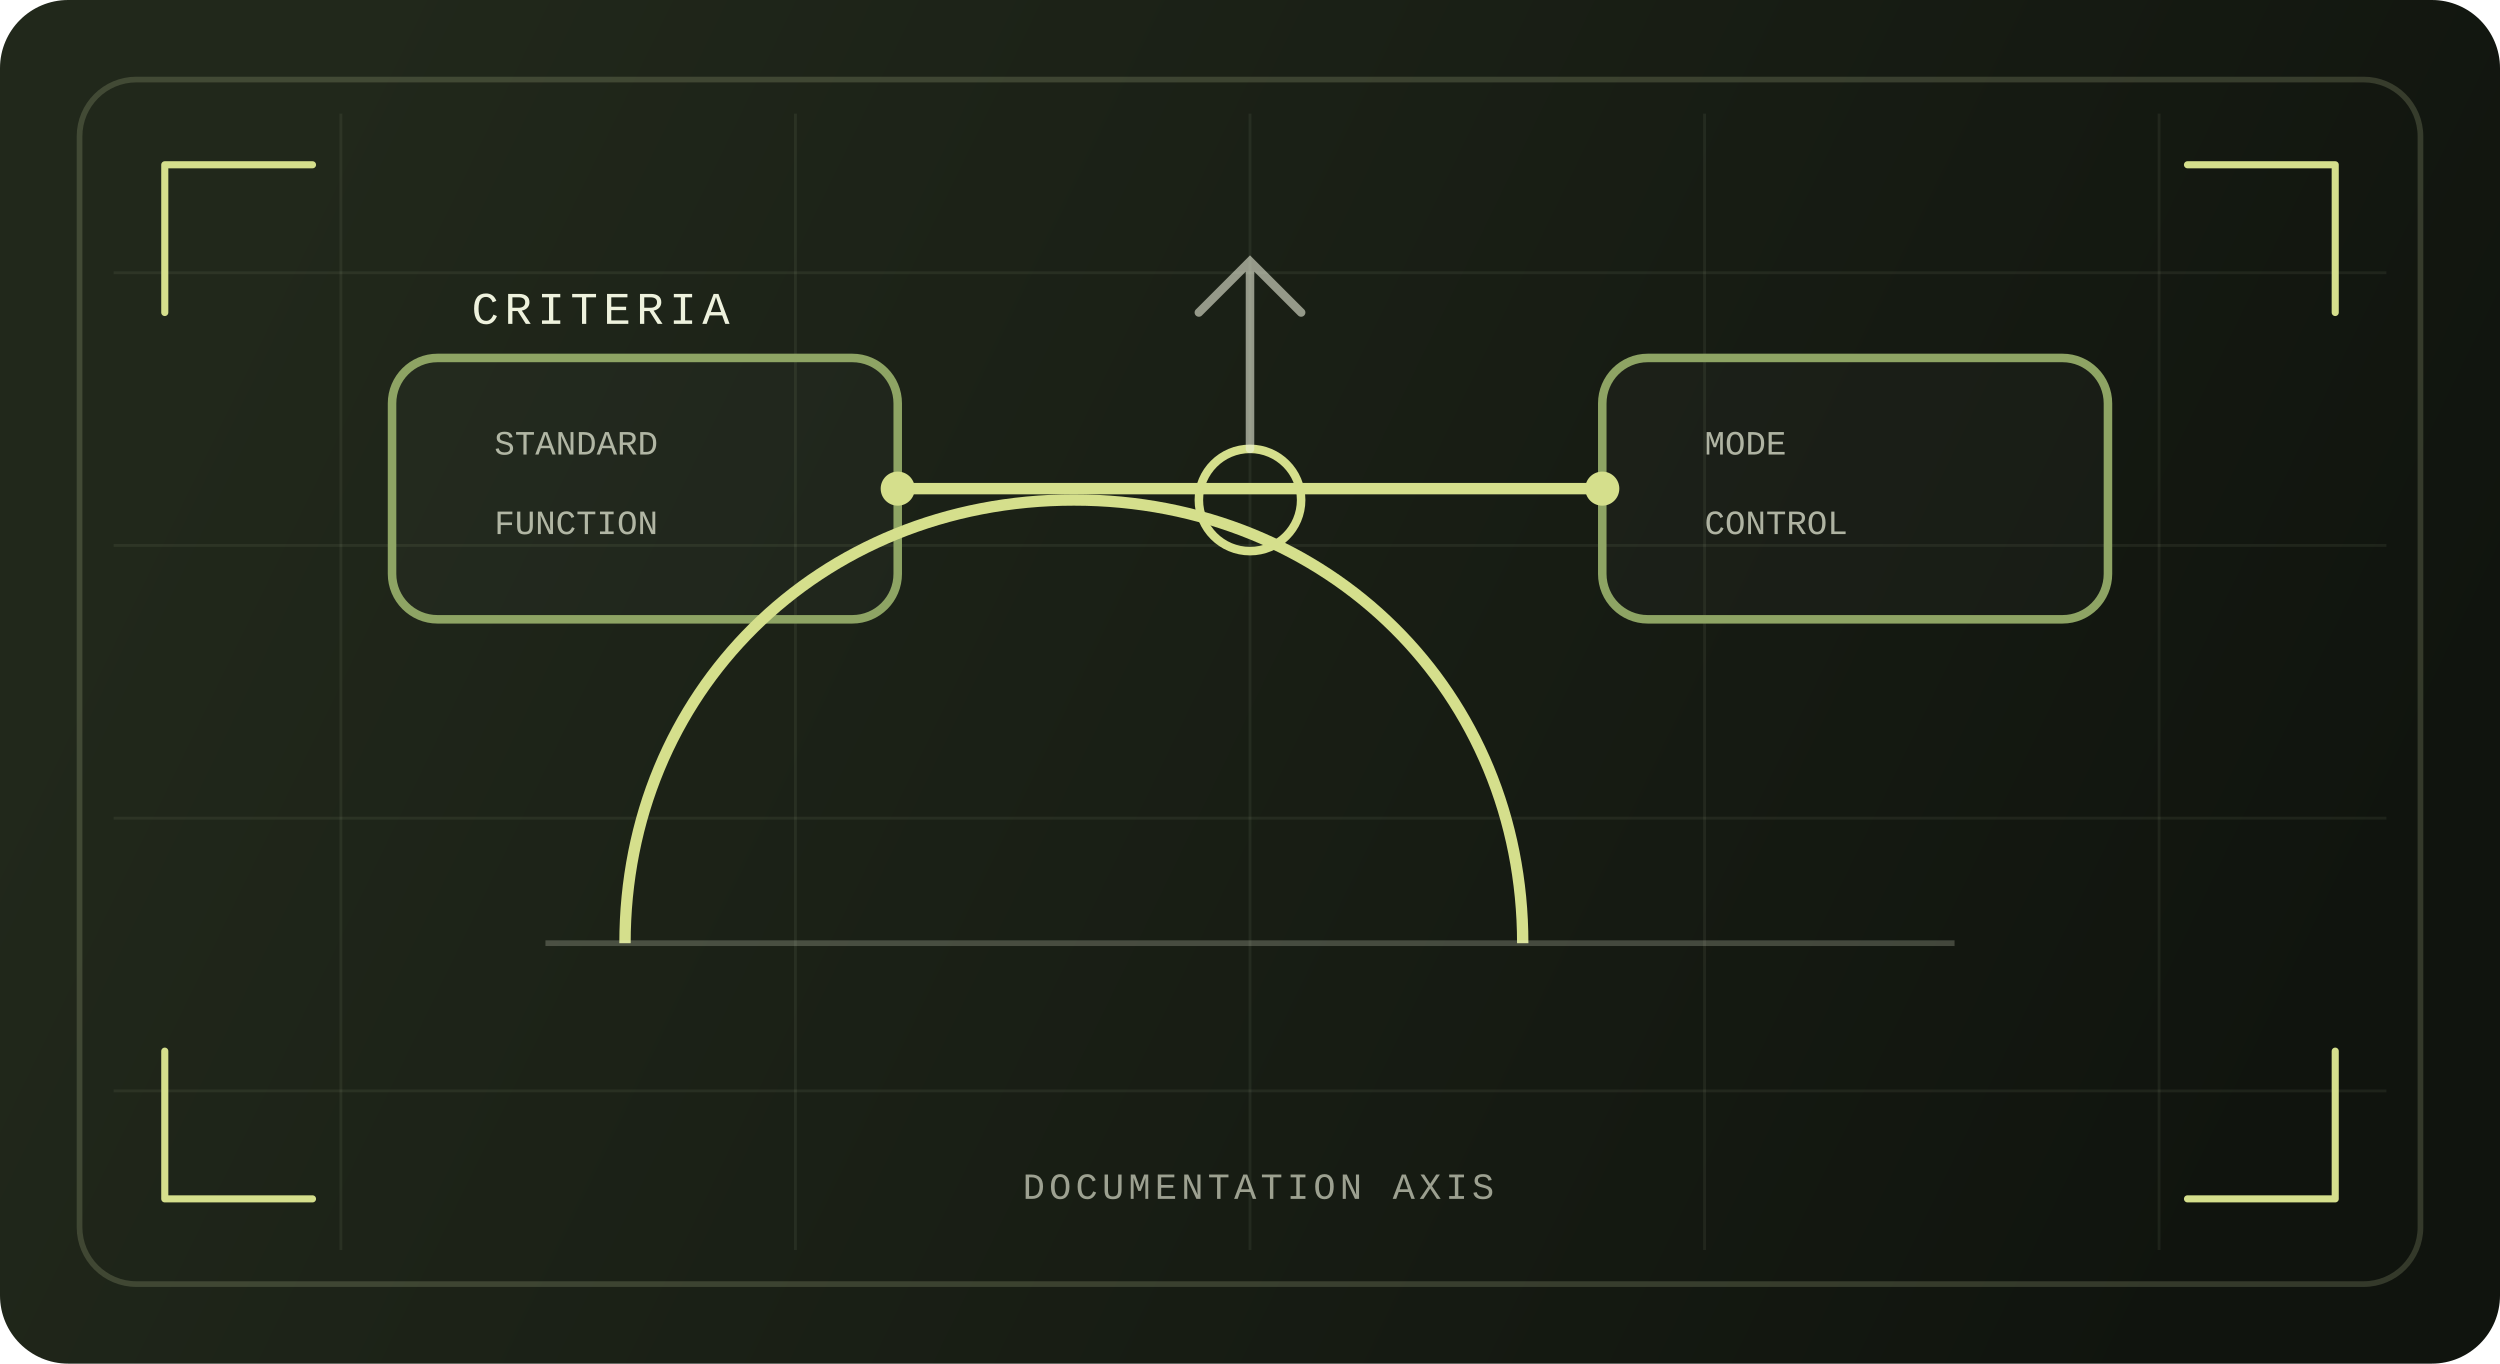
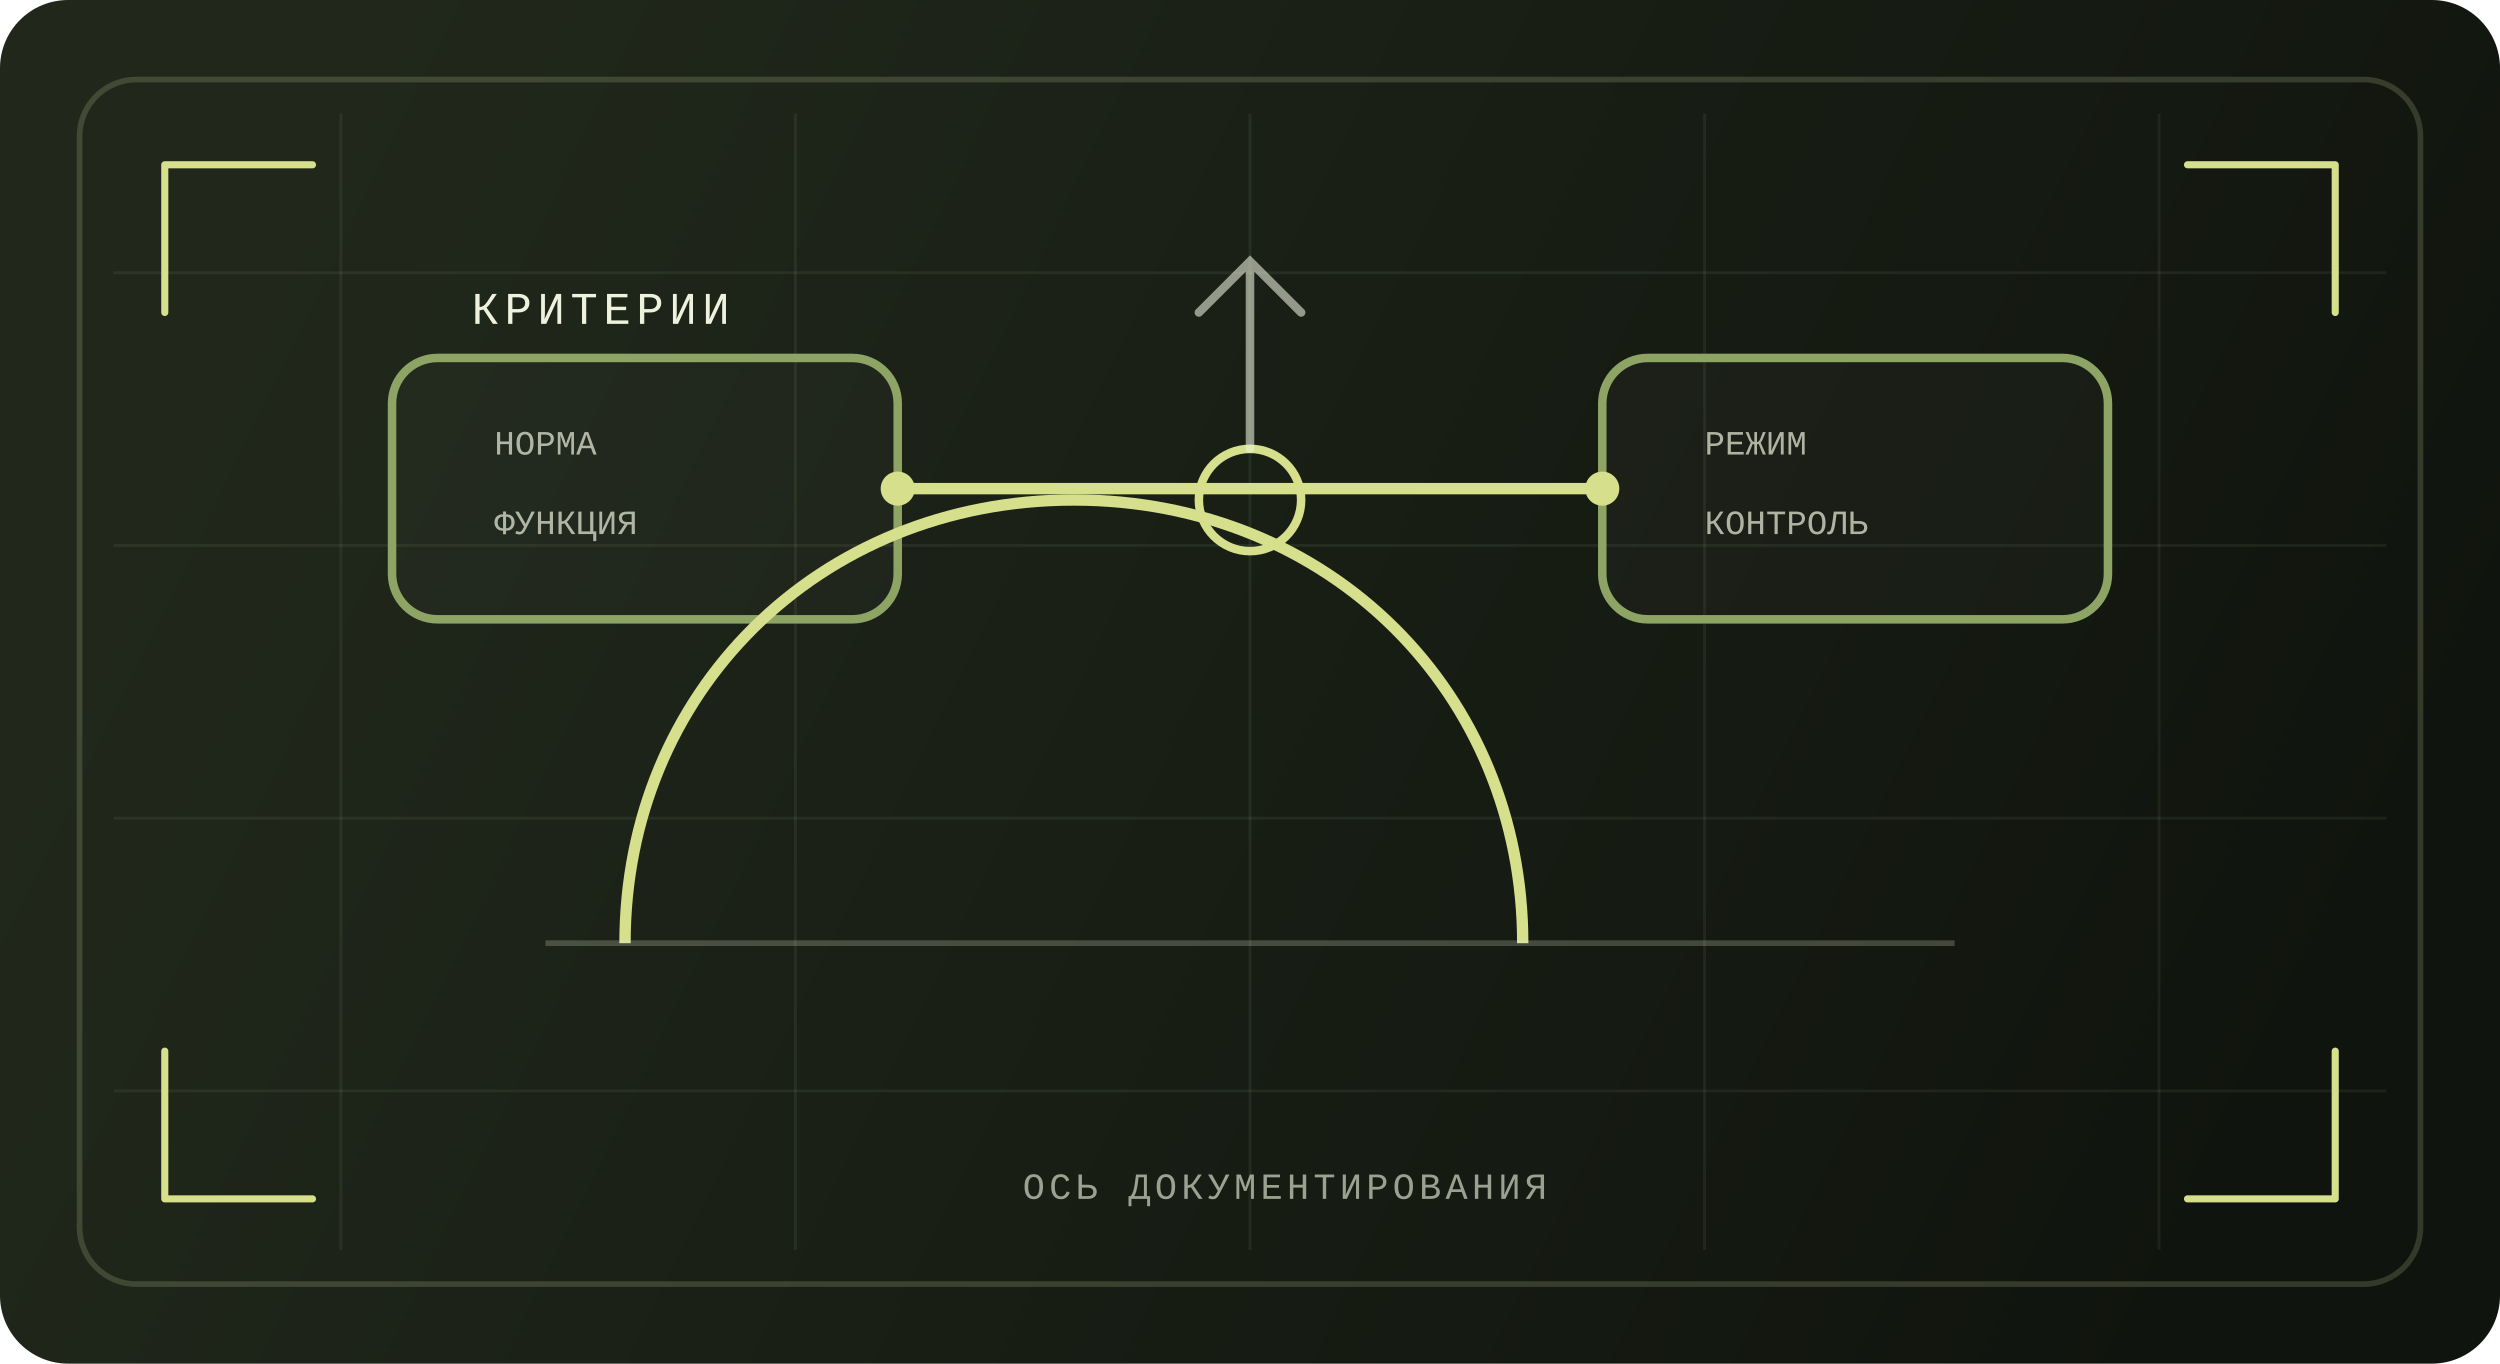
<svg xmlns="http://www.w3.org/2000/svg" viewBox="0 0 880 480" fill="none">
  <defs>
    <linearGradient id="cmpBg" x1="90" y1="80" x2="790" y2="420" gradientUnits="userSpaceOnUse">
      <stop stop-color="#21281b" />
      <stop offset="1" stop-color="#10140e" />
    </linearGradient>
  </defs>
  <rect width="880" height="480" rx="24" fill="url(#cmpBg)" />
  <path d="M40 96H840M40 192H840M40 288H840M40 384H840" stroke="rgba(227,234,191,.07)" />
  <path d="M120 40V440M280 40V440M440 40V440M600 40V440M760 40V440" stroke="rgba(227,234,191,.07)" />
  <rect x="28" y="28" width="824" height="424" rx="20" stroke="rgba(217,227,172,.18)" stroke-width="2" />
  <path d="M58 58h52M58 58v52M822 58h-52M822 58v52M58 422h52M58 422v-52M822 422h-52M822 422v-52" stroke="#d5df8c" stroke-width="2.5" stroke-linecap="round" />
  <rect x="138" y="126" width="178" height="92" rx="16" fill="rgba(255,255,255,.02)" stroke="#8ea464" stroke-width="3" />
  <rect x="564" y="126" width="178" height="92" rx="16" fill="rgba(255,255,255,.02)" stroke="#8ea464" stroke-width="3" />
-   <text x="166" y="114" fill="#eef2dd" font-family="Consolas, 'Courier New', monospace" font-size="16" letter-spacing="2">CRITERIA</text>
-   <text x="174" y="160" fill="rgba(238,242,221,.7)" font-family="Consolas, 'Courier New', monospace" font-size="12">STANDARD</text>
-   <text x="174" y="188" fill="rgba(238,242,221,.7)" font-family="Consolas, 'Courier New', monospace" font-size="12">FUNCTION</text>
-   <text x="600" y="160" fill="rgba(238,242,221,.7)" font-family="Consolas, 'Courier New', monospace" font-size="12">MODE</text>
-   <text x="600" y="188" fill="rgba(238,242,221,.7)" font-family="Consolas, 'Courier New', monospace" font-size="12">CONTROL</text>
+   <text x="166" y="114" fill="#eef2dd" font-family="Consolas, 'Courier New', monospace" font-size="16" letter-spacing="2">КРИТЕРИИ</text>
+   <text x="174" y="160" fill="rgba(238,242,221,.7)" font-family="Consolas, 'Courier New', monospace" font-size="12">НОРМА</text>
+   <text x="174" y="188" fill="rgba(238,242,221,.7)" font-family="Consolas, 'Courier New', monospace" font-size="12">ФУНКЦИЯ</text>
+   <text x="600" y="160" fill="rgba(238,242,221,.7)" font-family="Consolas, 'Courier New', monospace" font-size="12">РЕЖИМ</text>
+   <text x="600" y="188" fill="rgba(238,242,221,.7)" font-family="Consolas, 'Courier New', monospace" font-size="12">КОНТРОЛЬ</text>
  <path d="M316 172H564" stroke="#d5df8c" stroke-width="4" stroke-linecap="round" />
  <circle cx="316" cy="172" r="6" fill="#d5df8c" />
  <circle cx="564" cy="172" r="6" fill="#d5df8c" />
  <path d="M220 332c0-88 68-156 158-156s158 68 158 156" stroke="#d5df8c" stroke-width="4" />
  <circle cx="440" cy="176" r="18" stroke="#d5df8c" stroke-width="3" />
  <path d="M440 158V92M422 110l18-18 18 18" stroke="rgba(238,242,221,.58)" stroke-width="3" stroke-linecap="round" />
  <path d="M192 332H688" stroke="rgba(238,242,221,.22)" stroke-width="2" />
-   <text x="360" y="422" fill="rgba(238,242,221,.62)" font-family="Consolas, 'Courier New', monospace" font-size="13" letter-spacing="1.5">DOCUMENTATION AXIS</text>
+   <text x="360" y="422" fill="rgba(238,242,221,.62)" font-family="Consolas, 'Courier New', monospace" font-size="13" letter-spacing="1.5">ОСЬ ДОКУМЕНТИРОВАНИЯ</text>
</svg>
